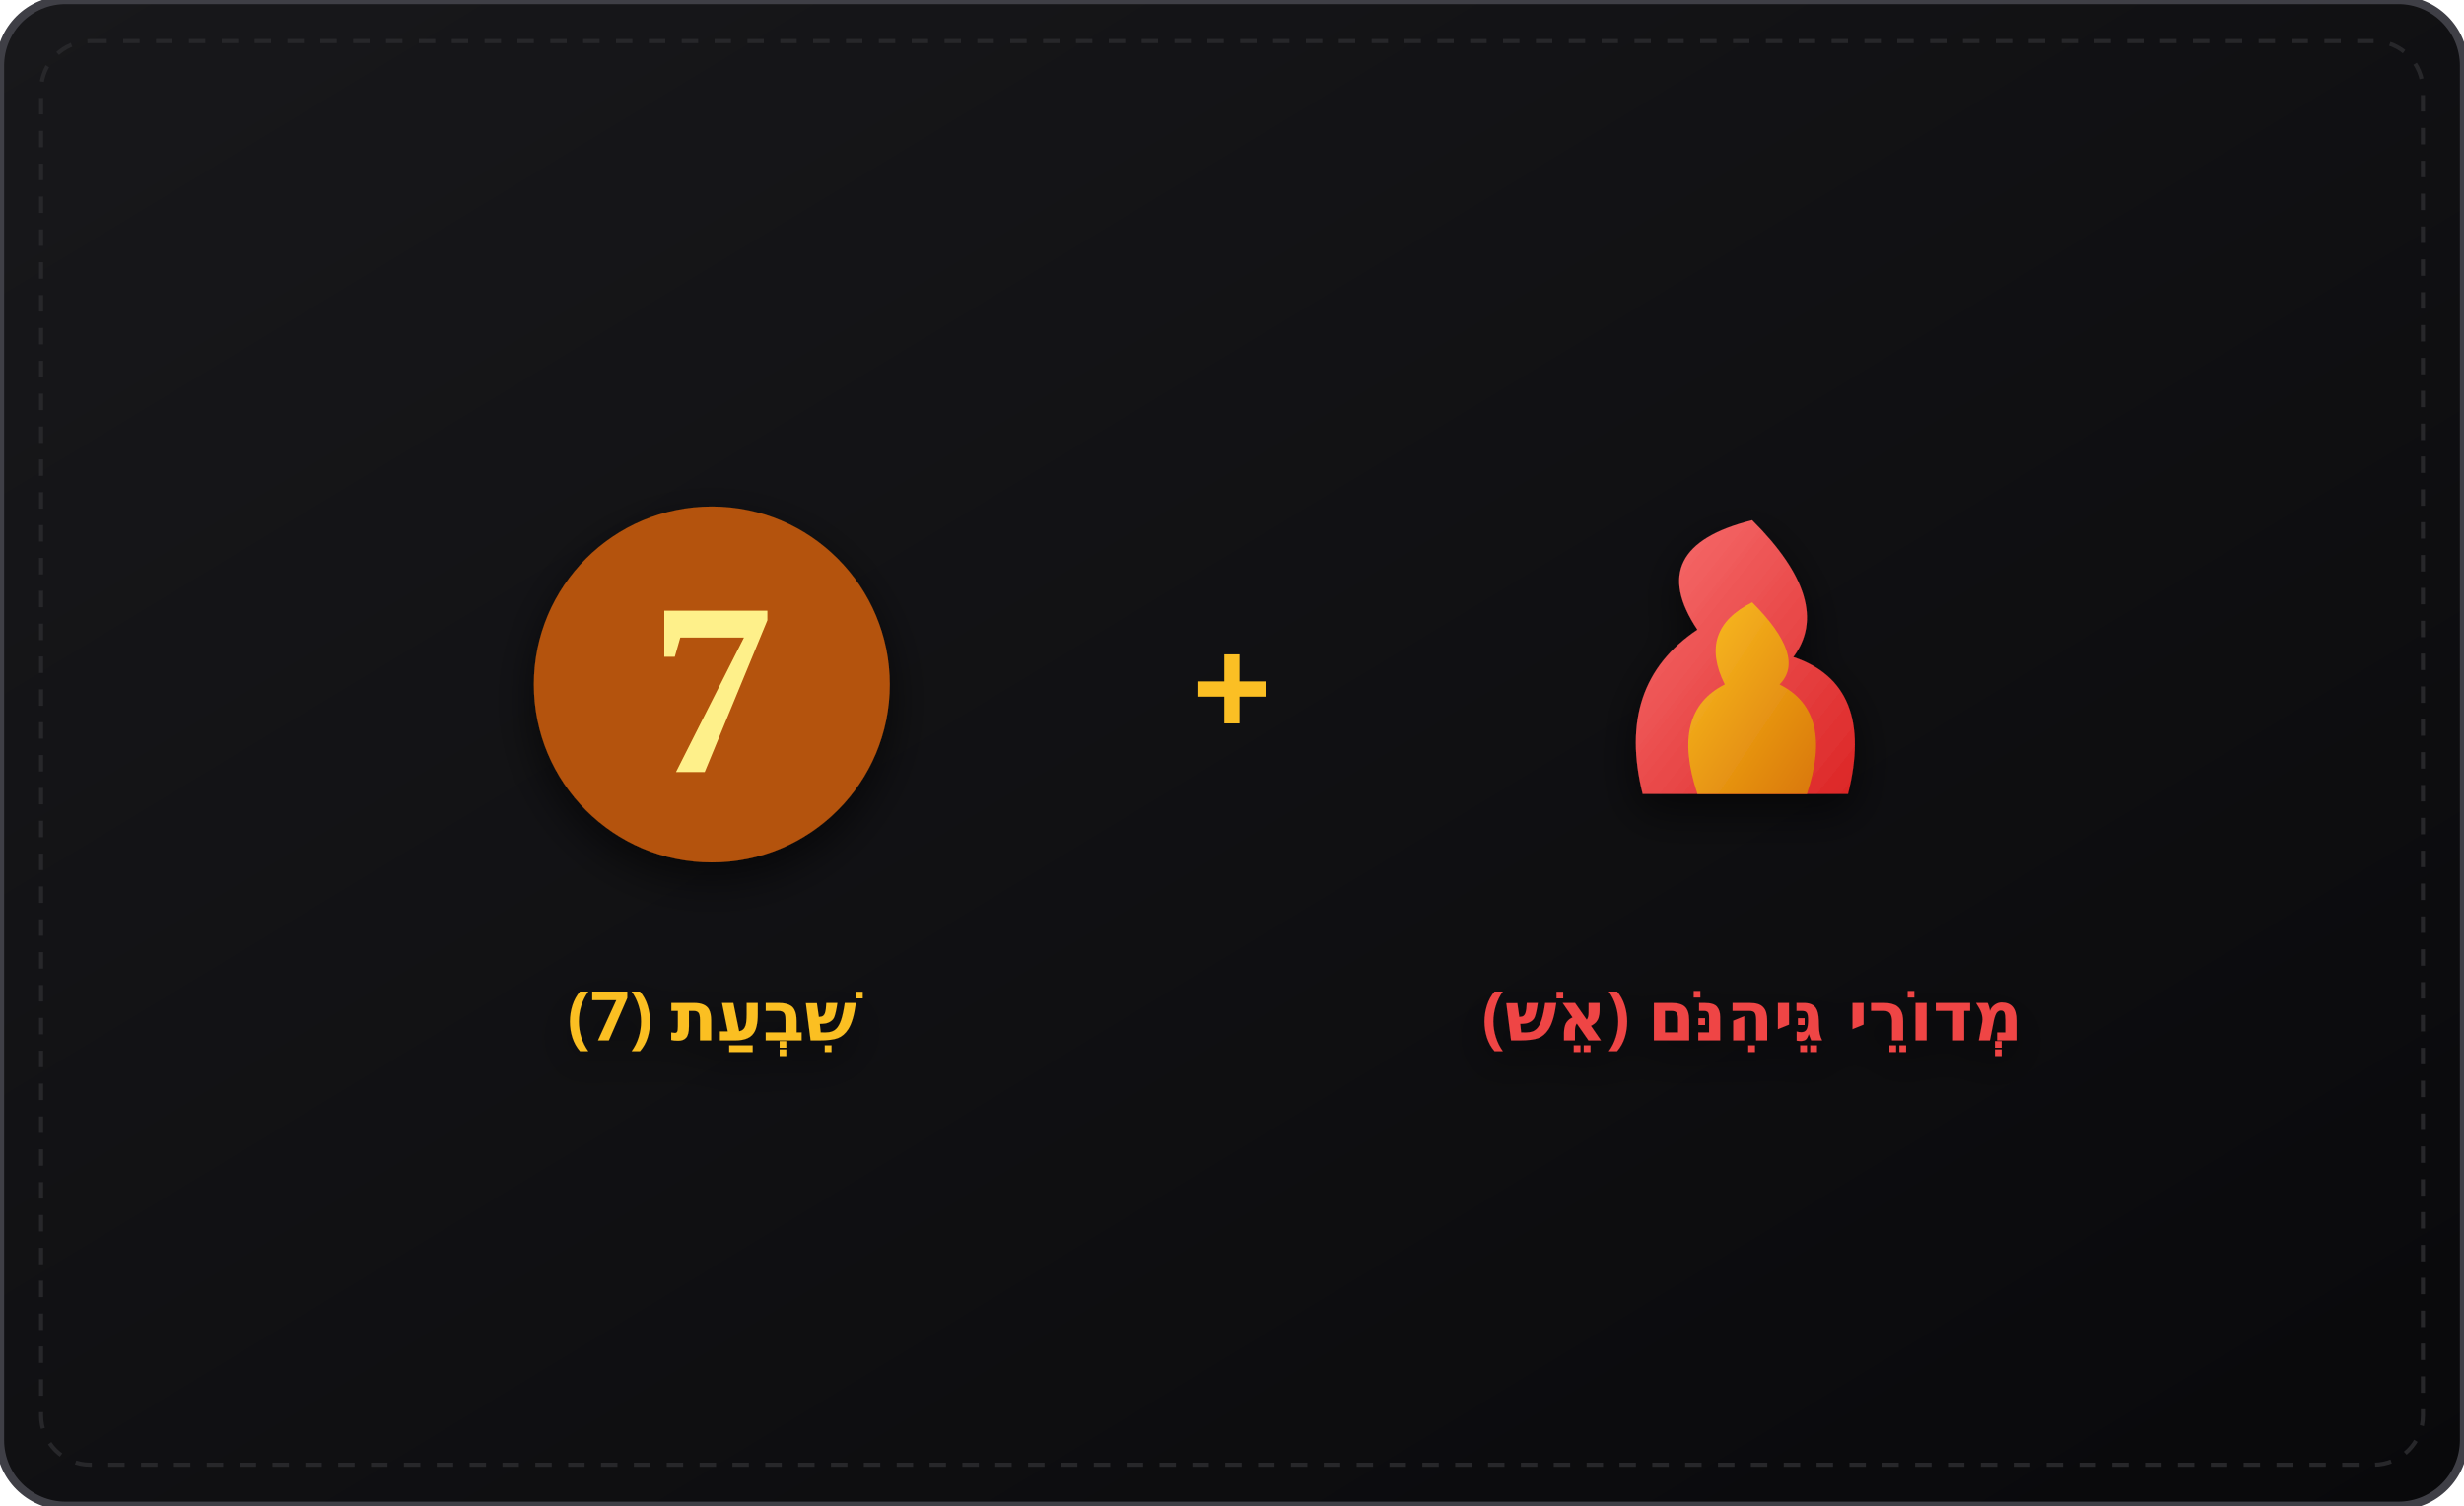
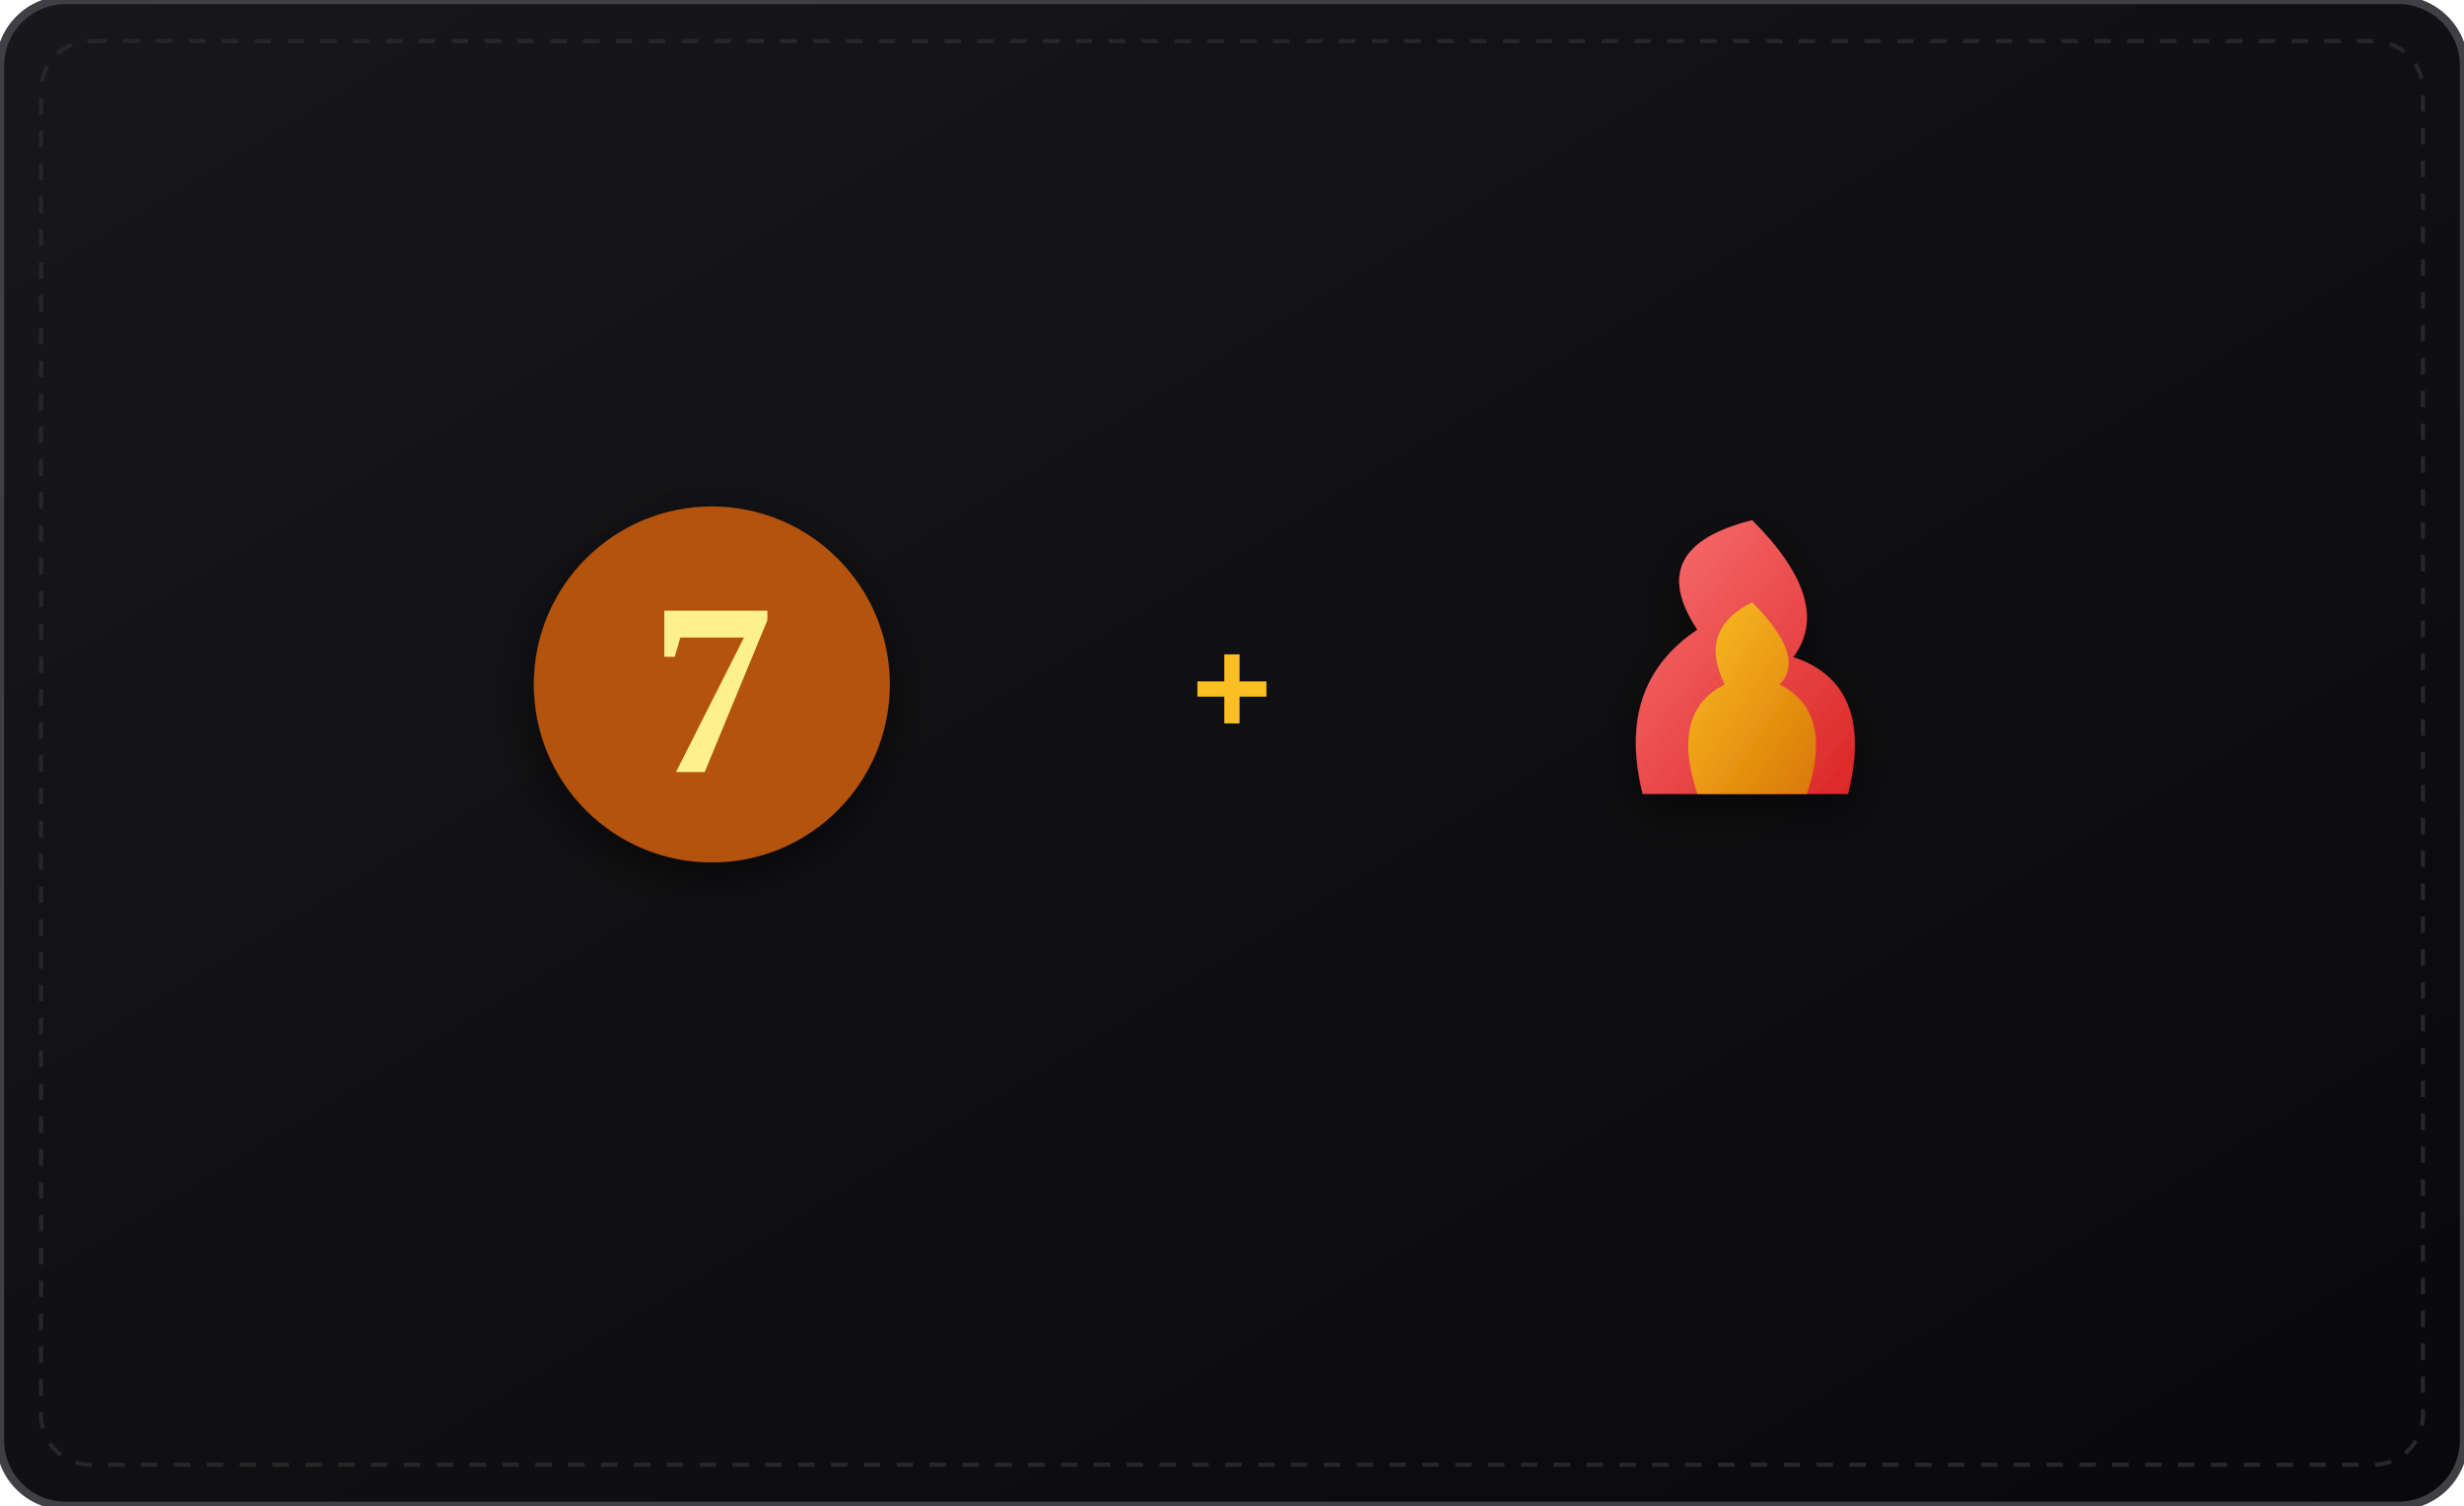
<svg xmlns="http://www.w3.org/2000/svg" viewBox="0 0 900 550" width="100%" height="100%" class="rebus-svg">
  <defs>
    <linearGradient id="bgGrad" x1="0%" y1="0%" x2="100%" y2="100%">
      <stop offset="0%" stop-color="#18181b" />
      <stop offset="100%" stop-color="#09090b" />
    </linearGradient>
    <linearGradient id="cardGrad" x1="0%" y1="0%" x2="0%" y2="100%">
      <stop offset="0%" stop-color="#27272a" />
      <stop offset="100%" stop-color="#18181b" />
    </linearGradient>
    <linearGradient id="goldGrad" x1="0%" y1="0%" x2="100%" y2="100%">
      <stop offset="0%" stop-color="#fbbf24" />
      <stop offset="100%" stop-color="#d97706" />
    </linearGradient>
    <linearGradient id="blueGrad" x1="0%" y1="0%" x2="100%" y2="100%">
      <stop offset="0%" stop-color="#60a5fa" />
      <stop offset="100%" stop-color="#2563eb" />
    </linearGradient>
    <linearGradient id="redGrad" x1="0%" y1="0%" x2="100%" y2="100%">
      <stop offset="0%" stop-color="#f87171" />
      <stop offset="100%" stop-color="#dc2626" />
    </linearGradient>
    <linearGradient id="greenGrad" x1="0%" y1="0%" x2="100%" y2="100%">
      <stop offset="0%" stop-color="#34d399" />
      <stop offset="100%" stop-color="#059669" />
    </linearGradient>
    <linearGradient id="purpleGrad" x1="0%" y1="0%" x2="100%" y2="100%">
      <stop offset="0%" stop-color="#c084fc" />
      <stop offset="100%" stop-color="#7e22ce" />
    </linearGradient>
    <filter id="shadow" x="-20%" y="-20%" width="140%" height="140%">
      <feDropShadow dx="0" dy="6" stdDeviation="8" flood-color="#000" flood-opacity="0.6" />
    </filter>
  </defs>
  <rect width="900" height="550" rx="24" fill="url(#bgGrad)" stroke="#3f3f46" stroke-width="3" />
  <rect x="15" y="15" width="870" height="520" rx="18" fill="none" stroke="#27272a" stroke-width="1.5" stroke-dasharray="6 6" />
  <g transform="translate(260, 250)" filter="url(#shadow)">
    <circle cx="0" cy="0" r="65" fill="#b45309" />
    <text x="0" y="32" font-size="90" font-weight="900" fill="#fef08a" text-anchor="middle">7</text>
-     <text x="0" y="130" font-family="system-ui, sans-serif" font-size="25" font-weight="900" fill="#fbbf24" text-anchor="middle">שִׁבְעַת (7)</text>
  </g>
  <text x="450" y="270" font-family="system-ui, sans-serif" font-size="52" font-weight="900" fill="#fbbf24" text-anchor="middle">+</text>
  <g transform="translate(640, 250)" filter="url(#shadow)">
    <path d="M-40,40 Q-50,0 -20,-20 Q-40,-50 0,-60 Q30,-30 15,-10 Q45,0 35,40 Z" fill="url(#redGrad)" />
    <path d="M-20,40 Q-30,10 -10,0 Q-20,-20 0,-30 Q20,-10 10,0 Q30,10 20,40 Z" fill="url(#goldGrad)" />
-     <text x="0" y="130" font-family="system-ui, sans-serif" font-size="25" font-weight="900" fill="#ef4444" text-anchor="middle">מְדוֹרֵי גֵּיהִנֹּם (אֵשׁ)</text>
  </g>
</svg>
